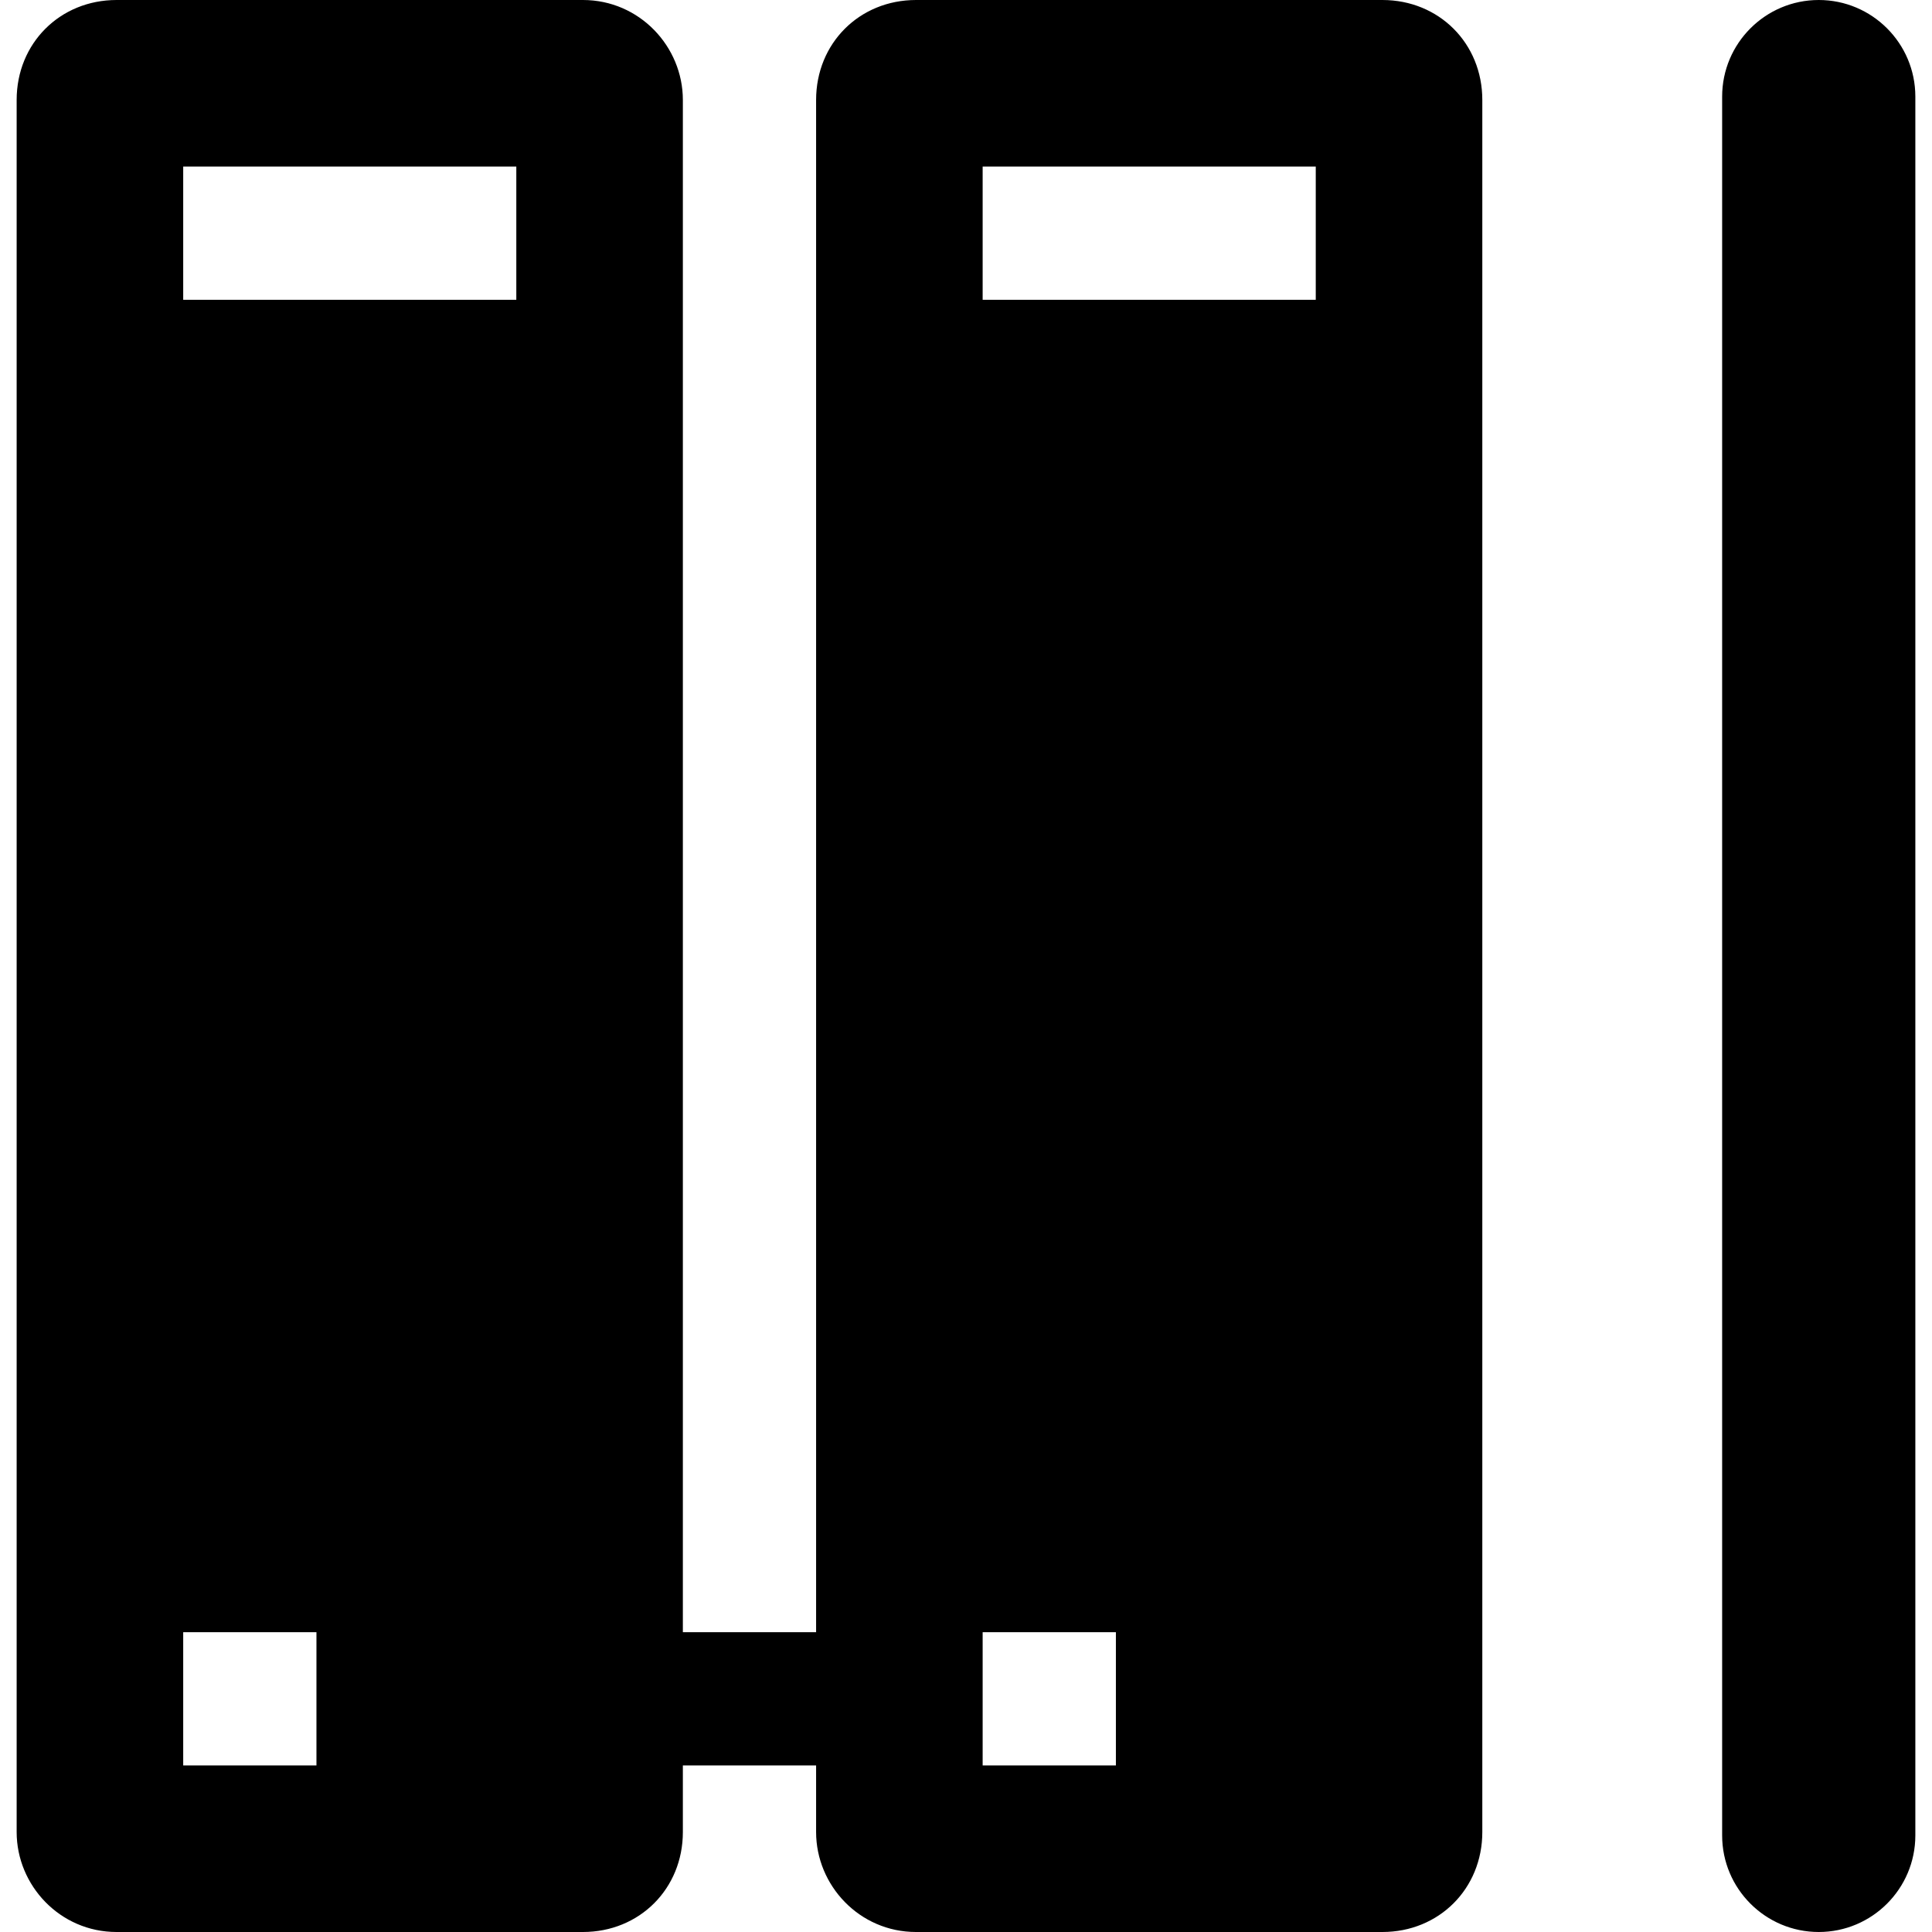
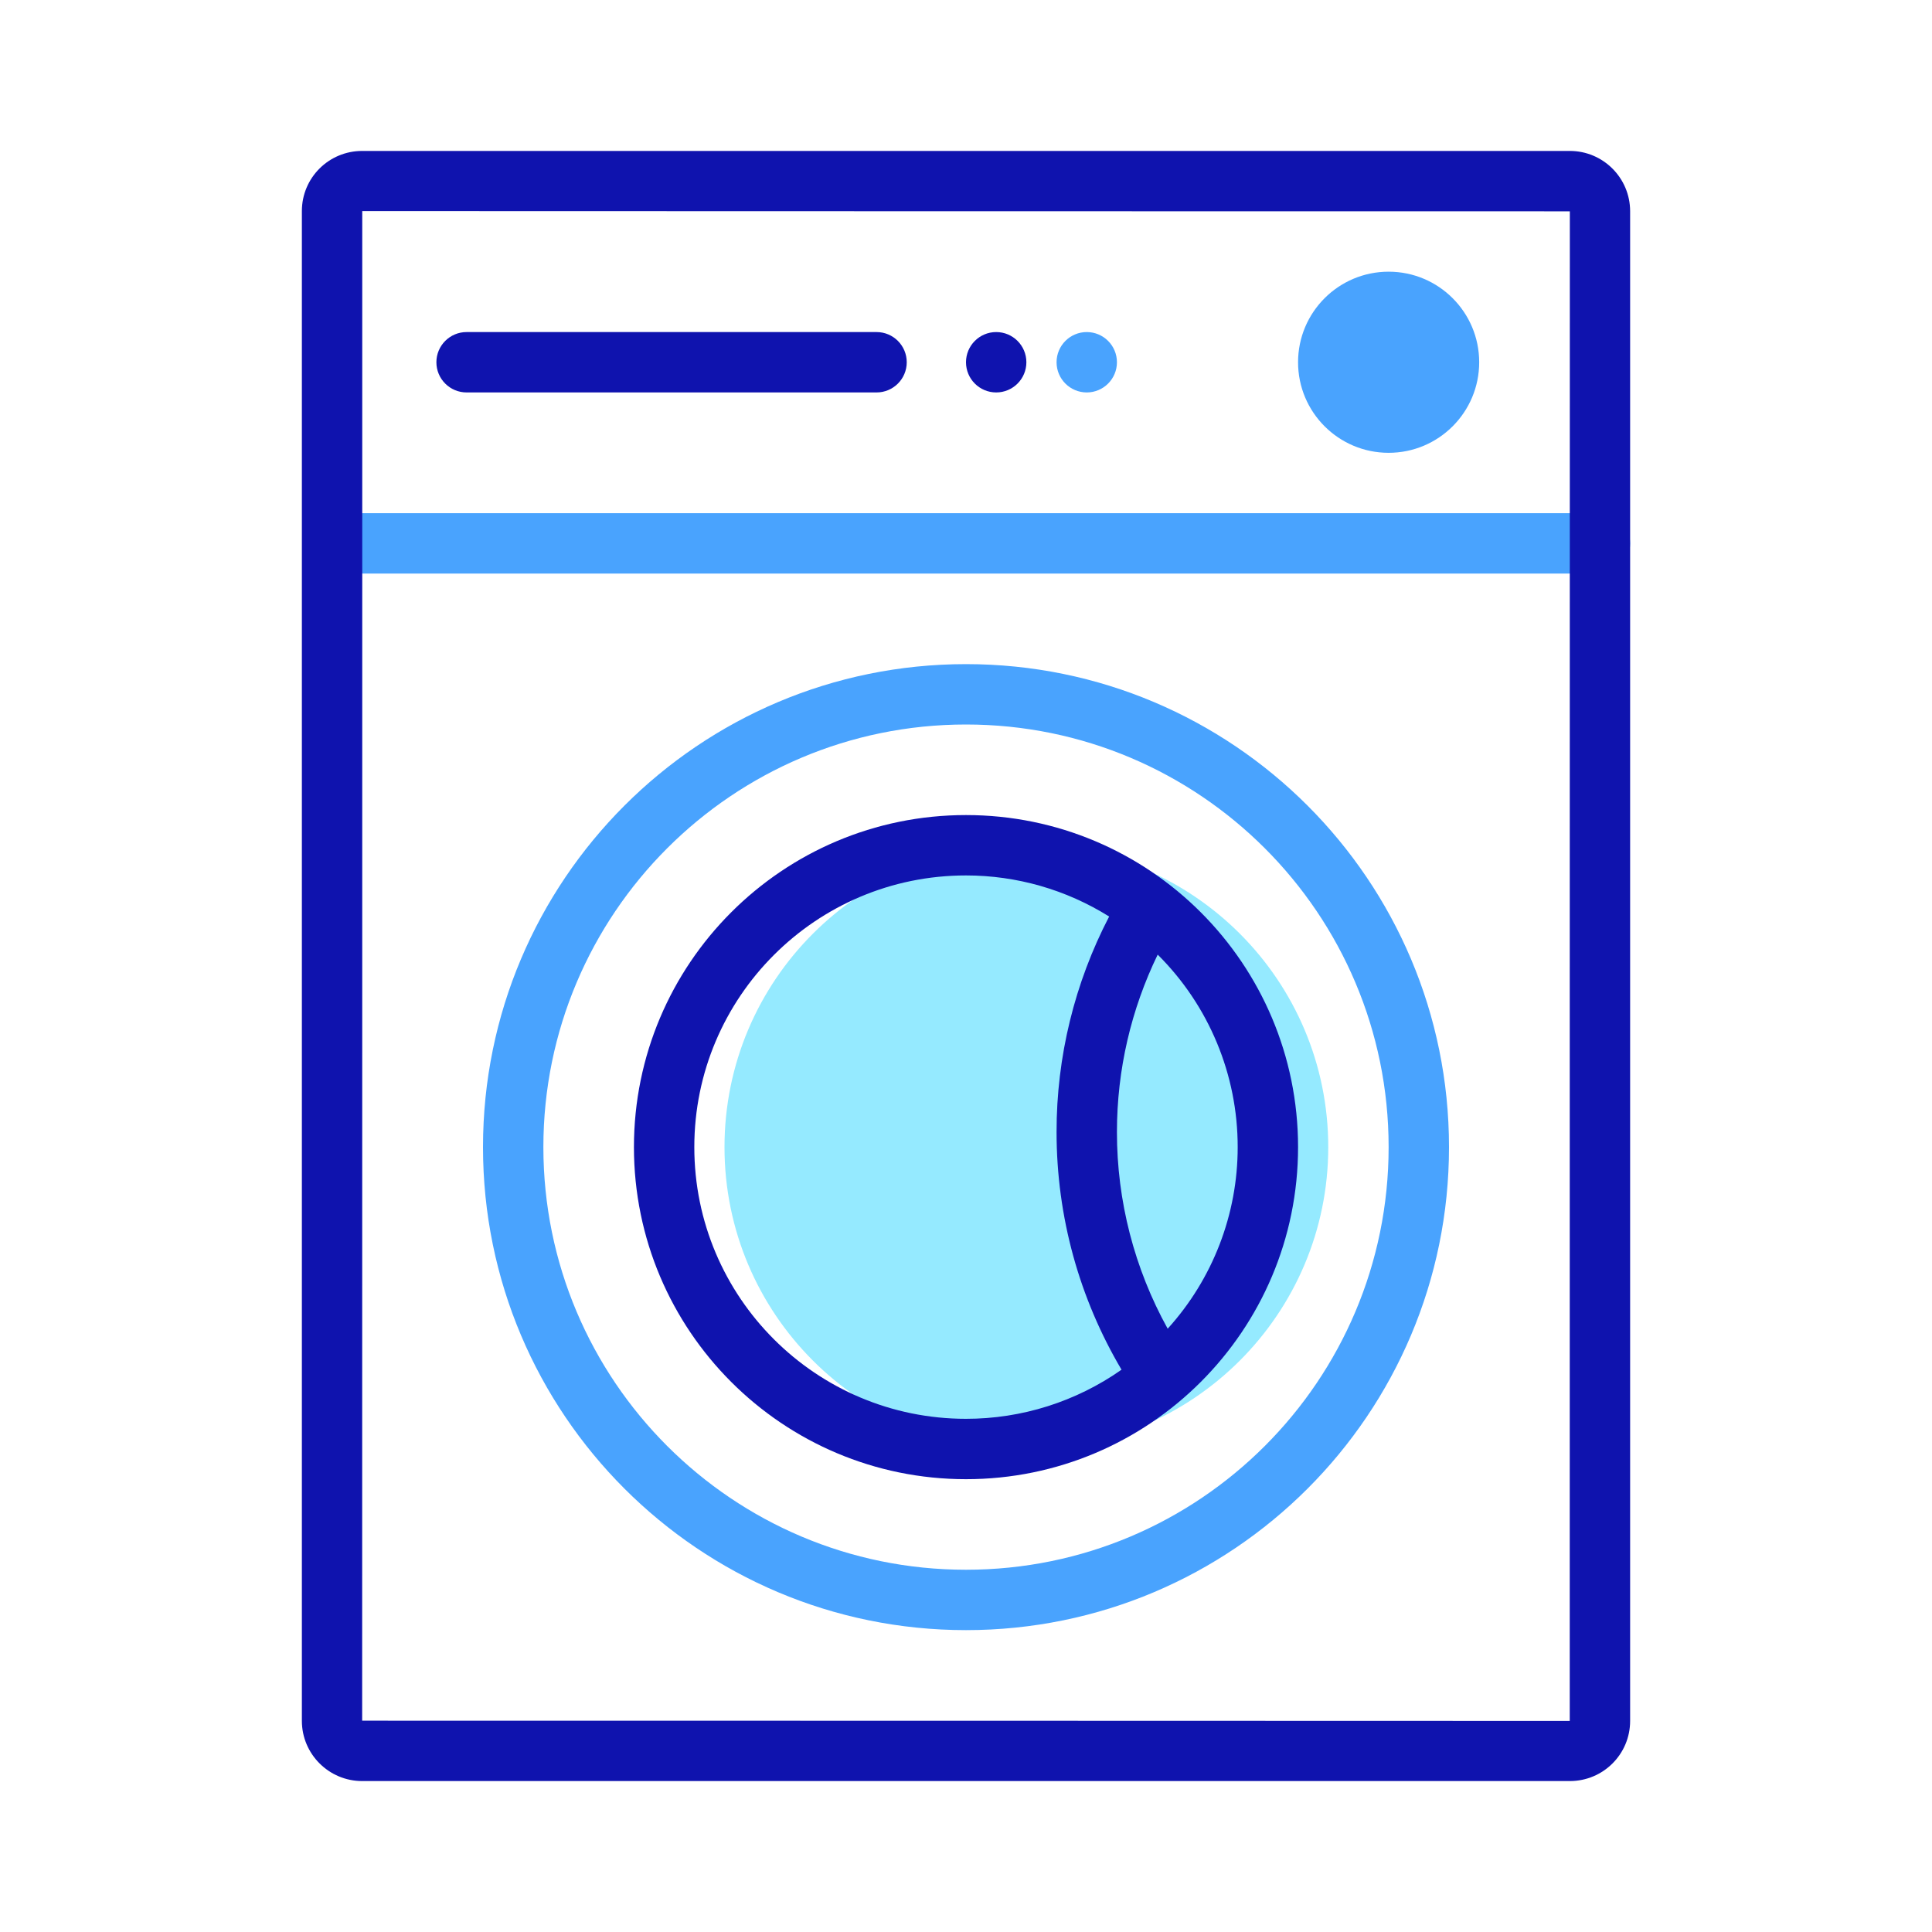
- <svg xmlns="http://www.w3.org/2000/svg" t="1520096925931" class="icon" style="" viewBox="0 0 1024 1024" version="1.1" p-id="48044" width="200" height="200">
+ <svg xmlns="http://www.w3.org/2000/svg" t="1521561578889" class="icon" style="" viewBox="0 0 1024 1024" version="1.1" p-id="41669" width="200" height="200">
  <defs>
    <style type="text/css" />
  </defs>
-   <path d="M732.69 0h-247.172c-30.014 0-52.966 22.952-52.966 52.966v812.138h-70.621v-812.138c0-28.248-22.952-52.966-52.966-52.966h-247.172c-30.014 0-52.966 22.952-52.966 52.966v918.069c0 28.248 22.952 52.966 52.966 52.966h247.172c30.014 0 52.966-22.952 52.966-52.966v-35.31h70.621v35.31c0 28.248 22.952 52.966 52.966 52.966h247.172c30.014 0 52.966-22.952 52.966-52.966v-918.069c0-30.014-22.952-52.966-52.966-52.966z m-564.966 935.724h-70.621v-70.621h70.621v70.621z m105.931-776.828h-176.552v-70.621h176.552v70.621z m317.793 776.828h-70.621v-70.621h70.621v70.621z m105.931-776.828h-176.552v-70.621h176.552v70.621zM963.972 1024c-28.248 0-51.2-22.952-51.2-51.2v-921.6c0-28.248 22.952-51.2 51.2-51.2 28.248 0 51.2 22.952 51.2 51.2v921.6c0 28.248-22.952 51.2-51.2 51.2z" p-id="48045" data-spm-anchor-id="a313x.7781069.0.i29" class="selected" />
+   <path d="M544 608m-160 0a160 160 0 1 0 320 0 160 160 0 1 0-320 0Z" fill="#95EAFF" p-id="41670" />
+   <path d="M848 272H189.168a16 16 0 0 0 0 32H848a16 16 0 0 0 0-32zM512 352c-141.392 0-256 114.608-256 256s114.608 256 256 256 256-114.608 256-256-114.608-256-256-256z m0 480c-123.712 0-224-100.288-224-224s100.288-224 224-224 224 100.288 224 224-100.288 224-224 224z" fill="#49A3FE" p-id="41671" />
+   <path d="M736 192m-48 0a48 48 0 1 0 96 0 48 48 0 1 0-96 0Z" fill="#49A3FE" p-id="41672" />
+   <path d="M576 192m-16 0a16 16 0 1 0 32 0 16 16 0 1 0-32 0Z" fill="#49A3FE" p-id="41673" />
+   <path d="M336 608c0 97.2 78.8 176 176 176s176-78.8 176-176-78.8-176-176-176-176 78.8-176 176z m320 0a143.232 143.232 0 0 1-37.104 96.24A214.784 214.784 0 0 1 592 600c0-33.088 7.536-65.024 21.6-94.032A143.6 143.6 0 0 1 656 608z m-144-144a143.04 143.04 0 0 1 75.872 21.776A246.992 246.992 0 0 0 560 600c0 44.992 12.096 88.192 34.432 125.968A143.232 143.232 0 0 1 512 752c-79.536 0-144-64.464-144-144s64.464-144 144-144zM247.296 208h217.296a16 16 0 0 0 0-32H247.296a16 16 0 0 0 0 32z" fill="#0F13AE" p-id="41674" />
+   <path d="M528 192m-16 0a16 16 0 1 0 32 0 16 16 0 1 0-32 0Z" fill="#0F13AE" p-id="41675" />
+   <path d="M832.048 80H191.952C174.288 80 160 94.24 160 111.872v800.24c0 17.568 14.336 31.888 31.952 31.888h640.096C849.712 944 864 929.76 864 912.128V111.872A31.968 31.968 0 0 0 832.048 80zM832 912.128C832 912.064 191.952 912 191.952 912 192 912 192 111.872 192 111.872 192 111.936 832.048 112 832.048 112 832 112 832 912.128 832 912.128z" fill="#0F13AE" p-id="41676" />
</svg>
